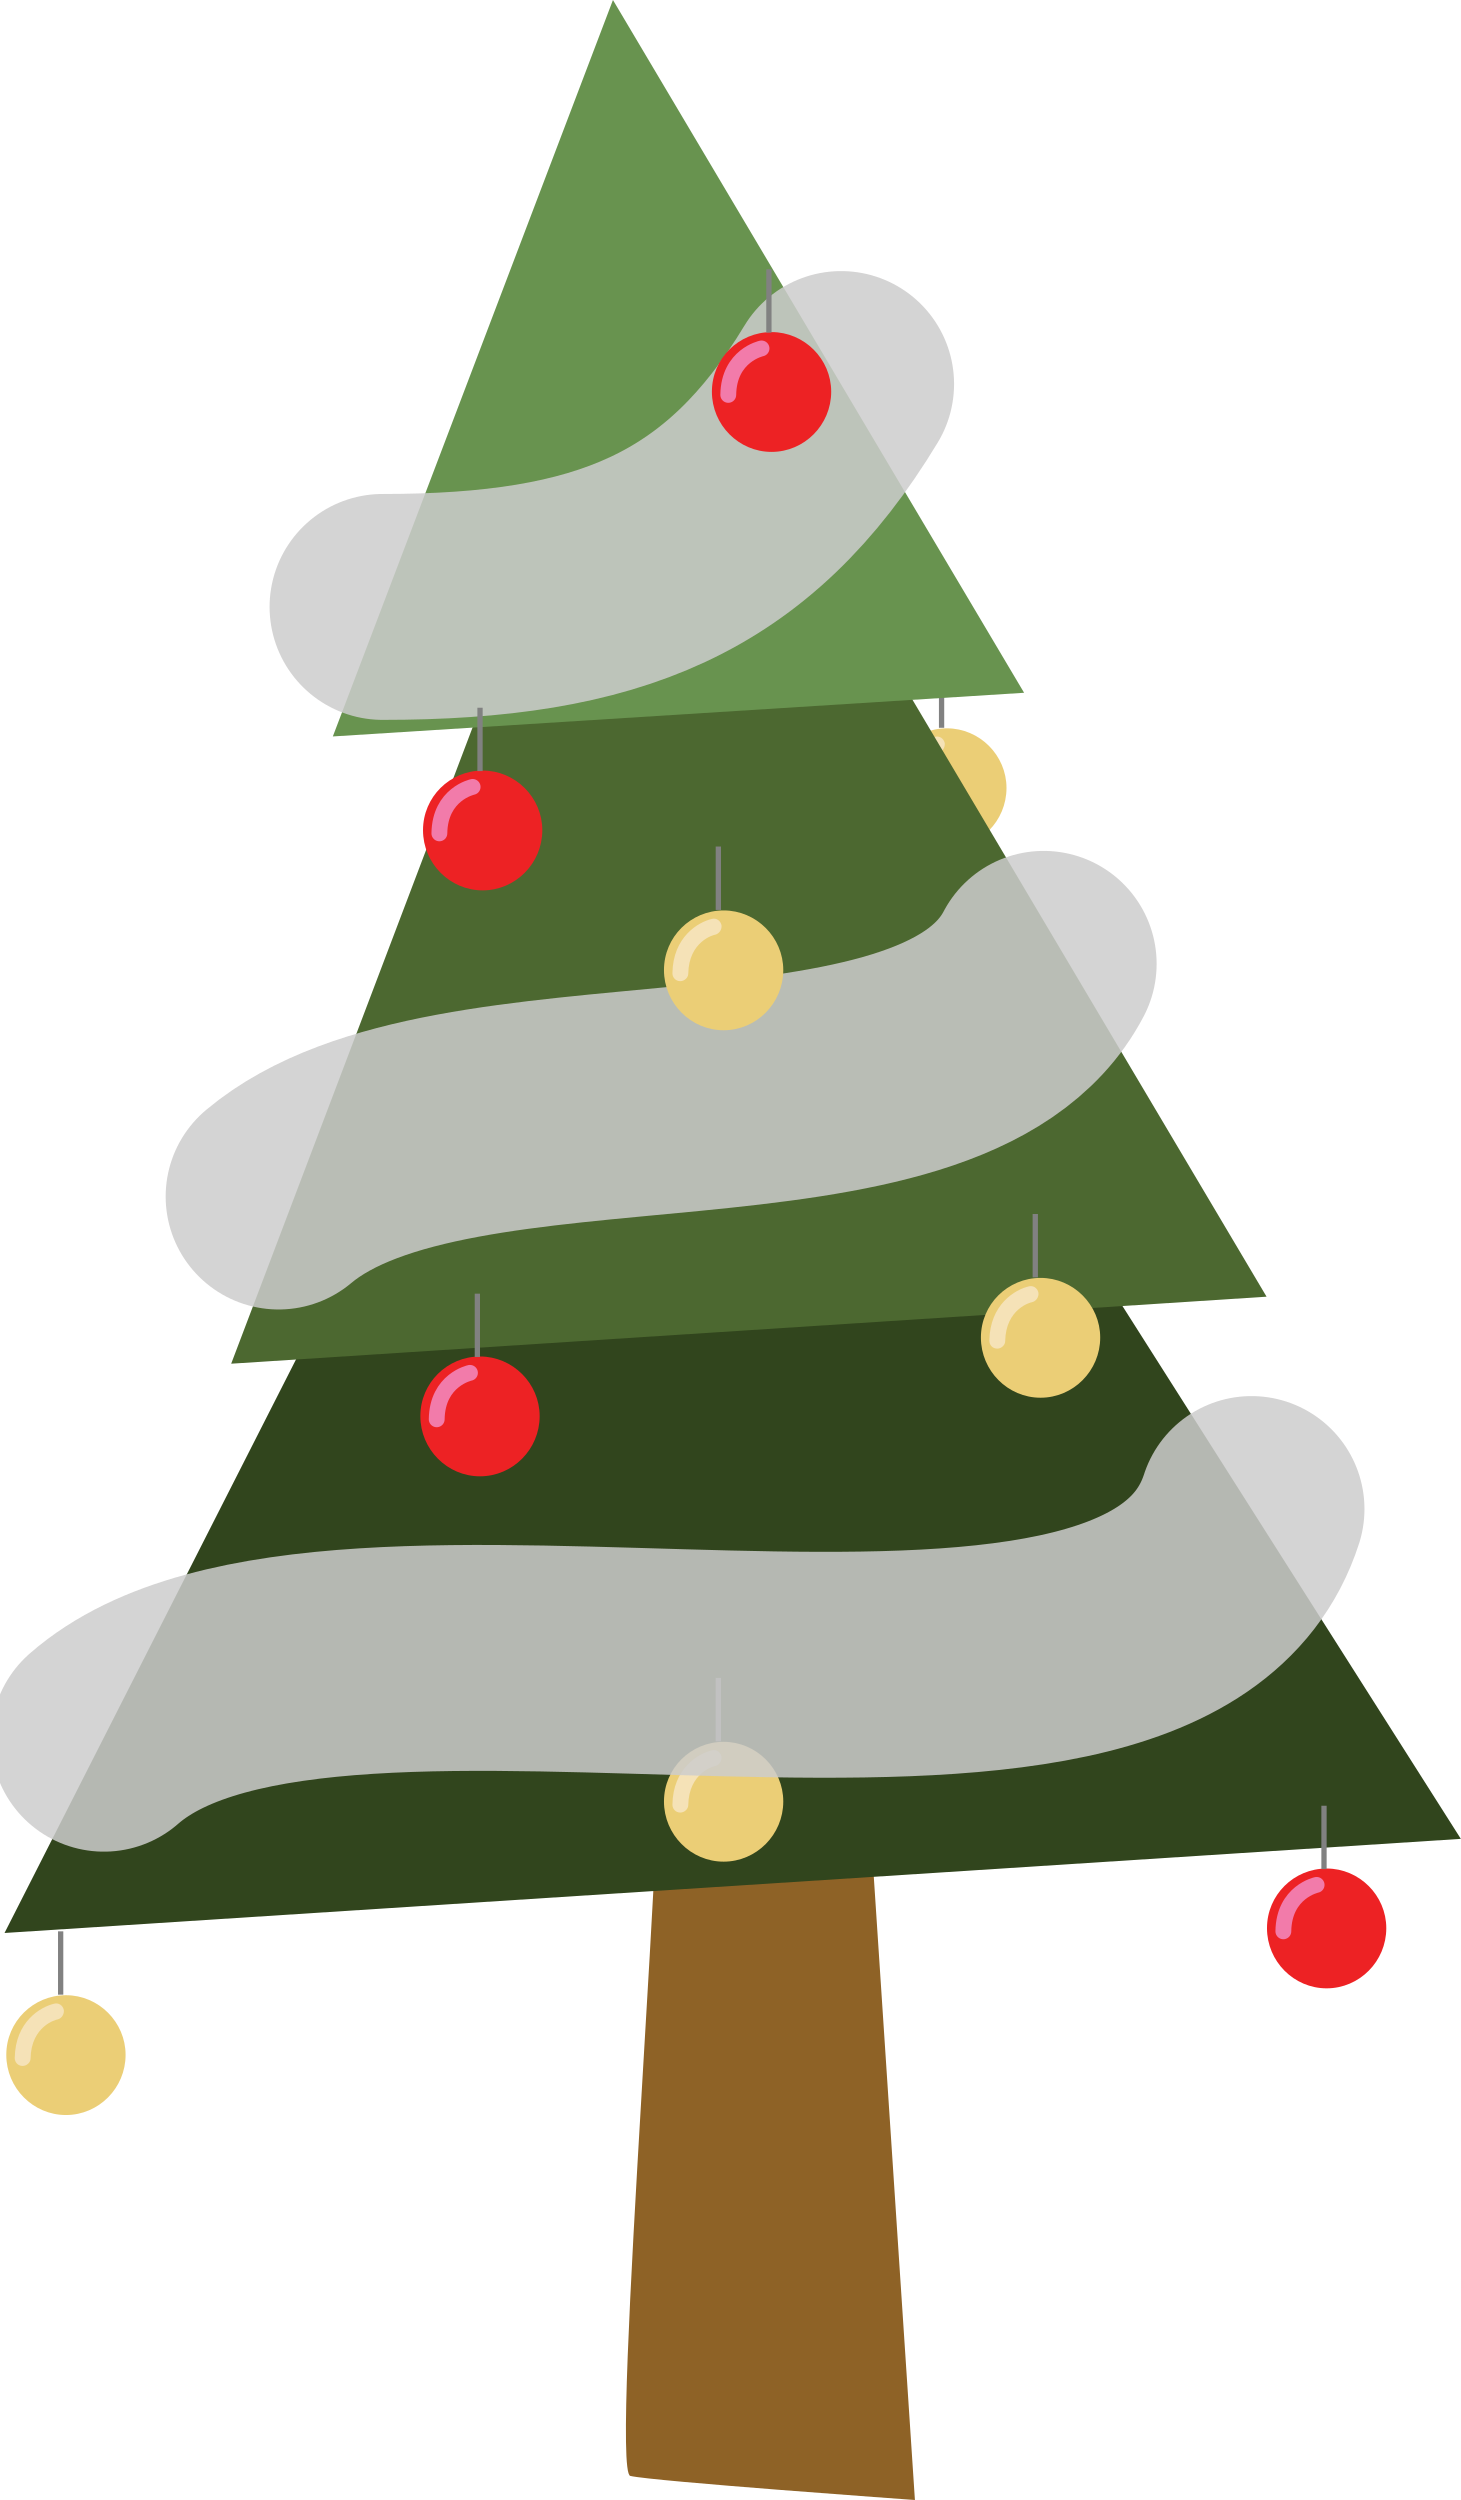
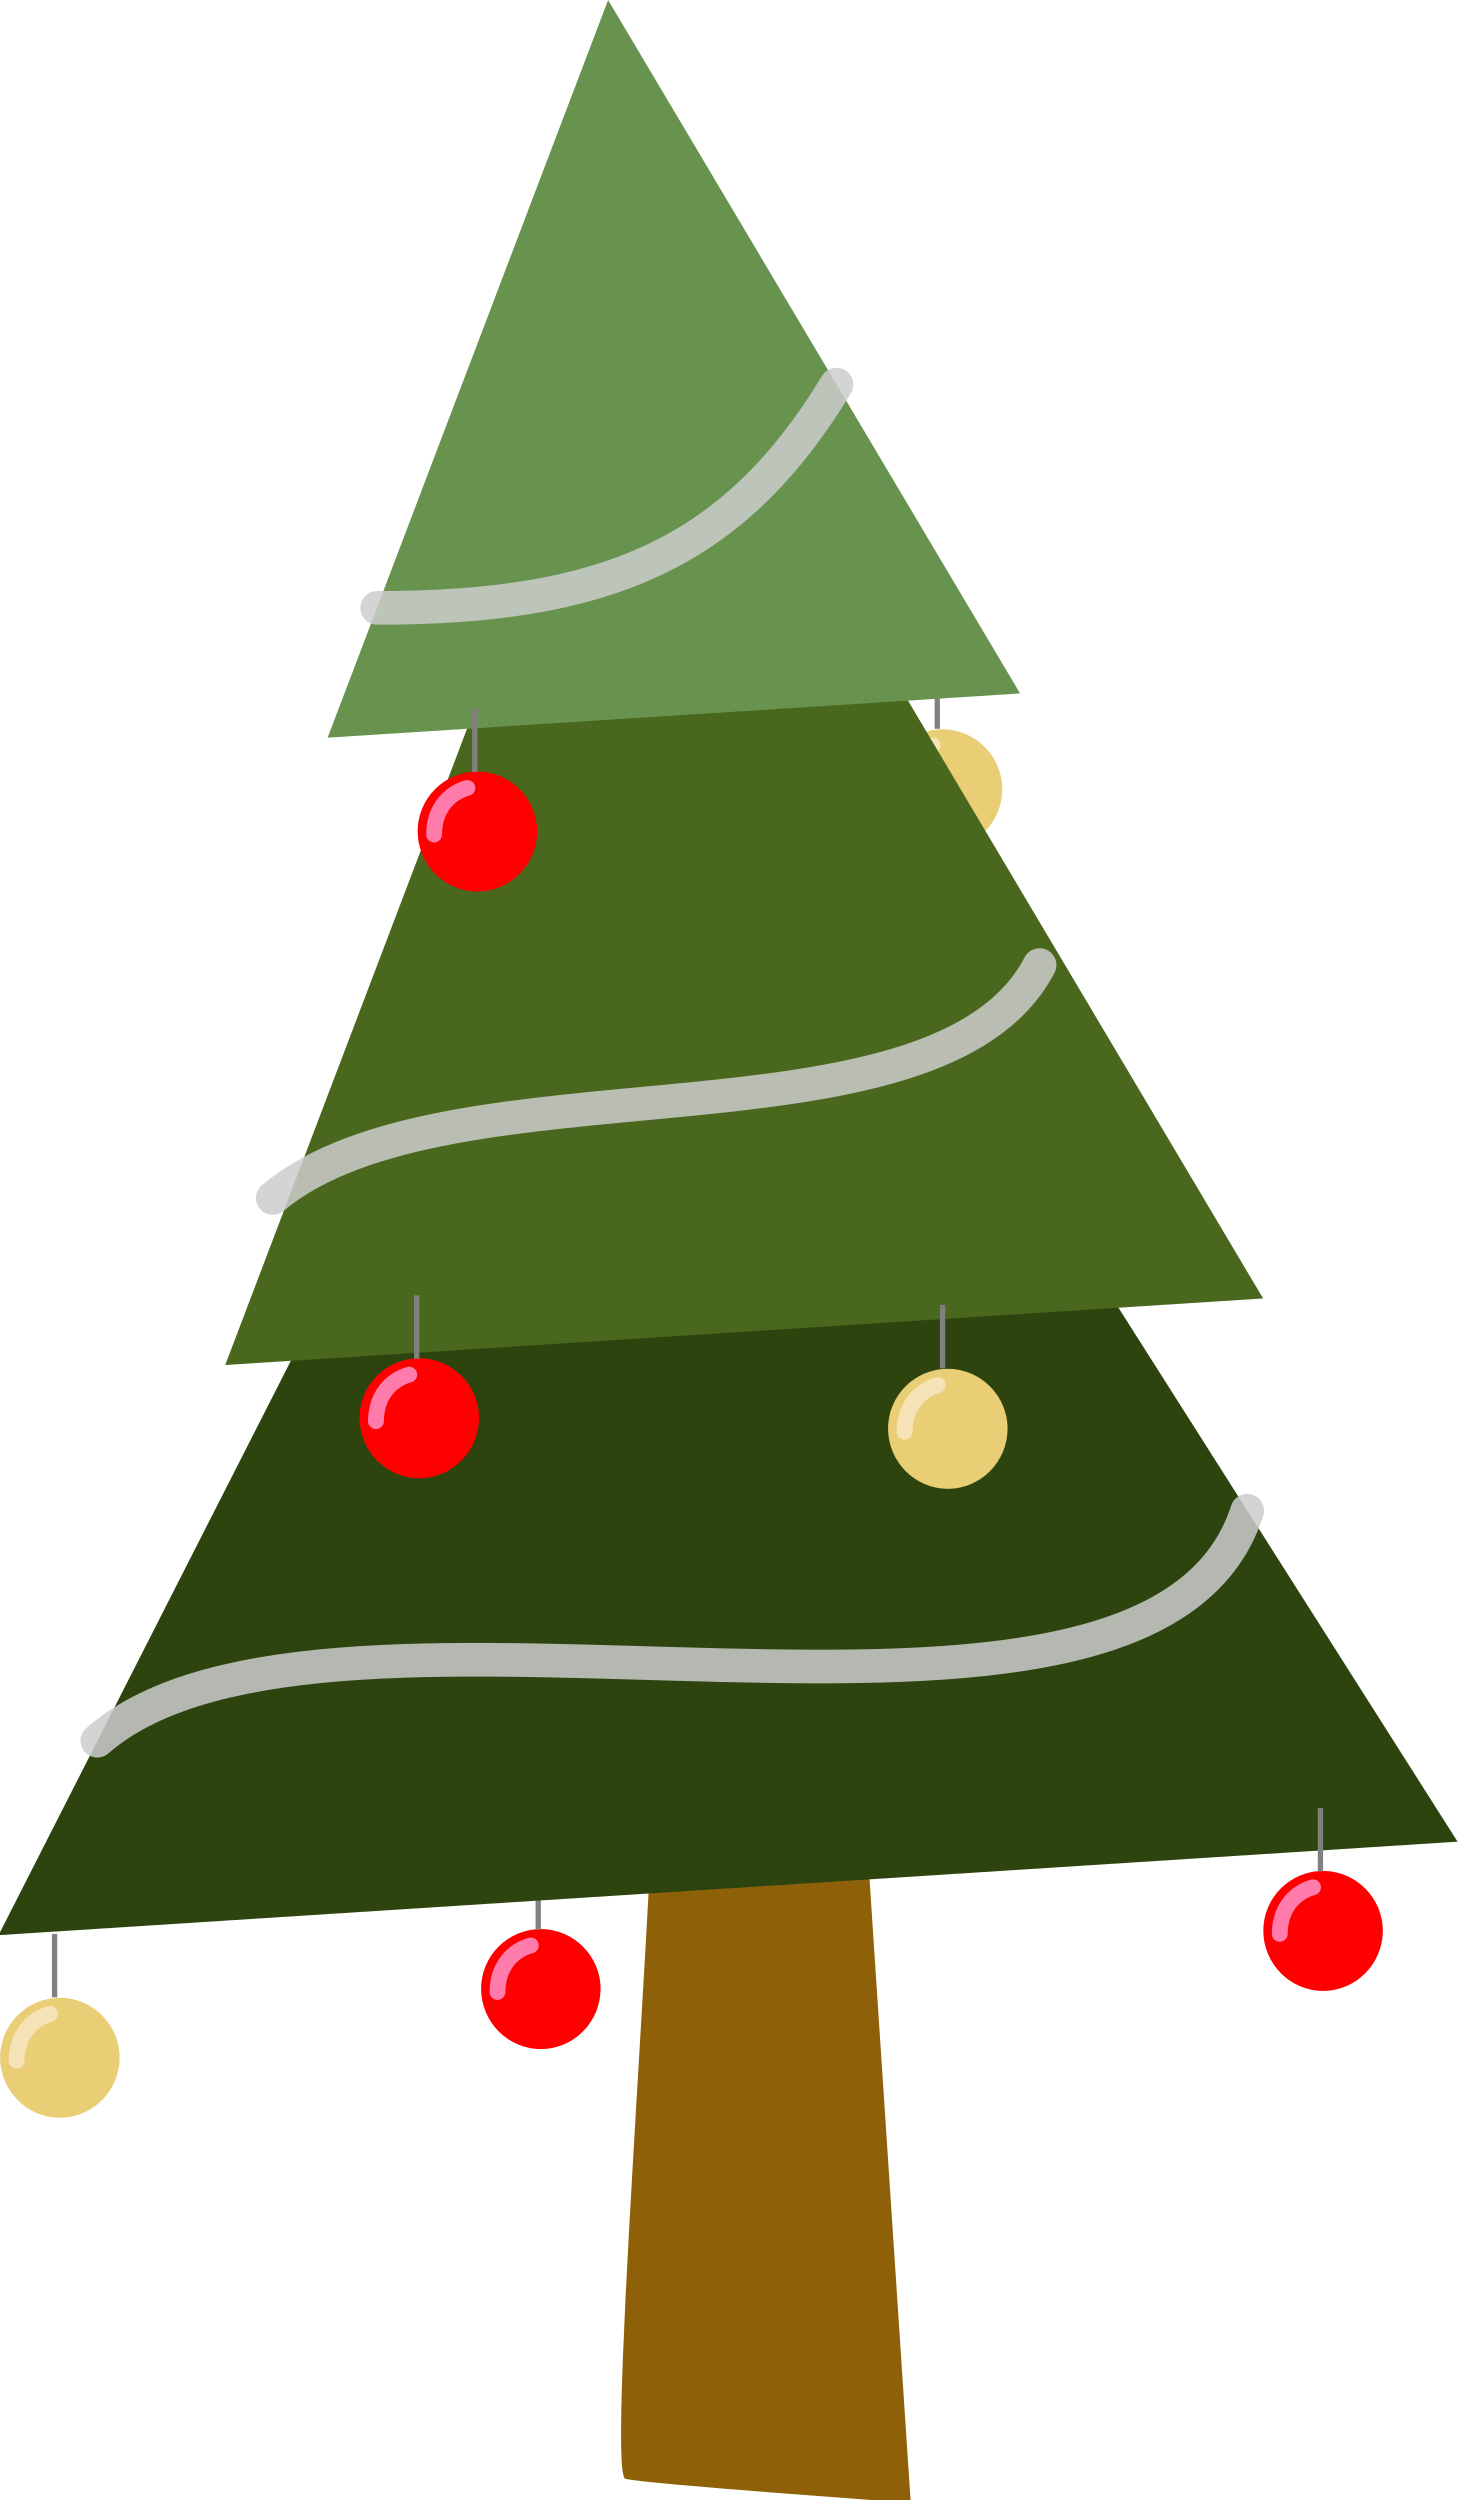
- <svg xmlns="http://www.w3.org/2000/svg" xmlns:xlink="http://www.w3.org/1999/xlink" viewBox="0 0 194 332" enable-background="new 0 0 194 332">
-   <symbol id="b" viewBox="-12 -17.3 24 34.6">
-     <path fill="#ED2224" d="M11.3-5.9c0-6.3-5.1-11.4-11.3-11.4s-11.3 5.1-11.3 11.4S-6.2 5.4 0 5.4 11.3.3 11.3-5.9z" />
-     <path stroke="#818181" stroke-linecap="square" stroke-miterlimit="10" fill="none" d="M-.5 5.8v11" />
-     <path stroke="#F27BAA" stroke-width="3" stroke-linecap="round" stroke-miterlimit="10" d="M-1.9 2.3S-8.1 1-8.2-6.5" fill="none" />
+ <svg xmlns="http://www.w3.org/2000/svg" xmlns:xlink="http://www.w3.org/1999/xlink" viewBox="653.2 39.9 606.3 1040.1" enable-background="new 653.2 39.9 606.3 1040.1">
+   <symbol id="b" viewBox="-12 -17.1 24 34.6">
+     <path fill="#f00" d="M11.3-5.7C11.3-12 6.2-17.1 0-17.1S-11.3-12-11.3-5.7-6.2 5.6 0 5.6 11.3.5 11.3-5.7z" />
+     <path stroke="#808080" stroke-linecap="square" stroke-miterlimit="10" fill="none" d="M-.5 6v11" />
+     <path stroke="#FF7BAC" stroke-width="3" stroke-linecap="round" stroke-miterlimit="10" d="M-1.9 2.5s-6.2-1.3-6.3-8.8" fill="none" />
  </symbol>
-   <symbol id="a" viewBox="-12 -17.4 24 34.8">
-     <path fill="#EBCE76" d="M11.8-6c0-6.3-5.1-11.4-11.3-11.4S-10.8-12.3-10.8-6-5.7 5.3.5 5.3 11.8.2 11.8-6z" />
-     <path stroke="#818181" stroke-linecap="square" stroke-miterlimit="10" fill="none" d="M-.5 5.9v11" />
-     <path fill="#F5E2B7" d="M-7.7-8.1c-.9 0-1.5.7-1.5 1.5.1 6.9 4.9 9.7 7.5 10.3.8.2 1.6-.3 1.8-1.2C.2 1.7-.3.9-1.1.7c-.2 0-5-1.2-5.1-7.4 0-.7-.7-1.4-1.5-1.4z" />
+   <symbol id="a" viewBox="-12.5 -17.1 24 34.8">
+     <path fill="#EACE76" d="M11.3-5.7C11.3-12 6.2-17.1 0-17.1S-11.3-12-11.3-5.7-6.2 5.6 0 5.6 11.3.5 11.3-5.7z" />
+     <path stroke="#808080" stroke-linecap="square" stroke-miterlimit="10" fill="none" d="M-1 6.2v11" />
+     <path fill="#F5E2B6" d="M-8.2-7.8c-.9 0-1.5.7-1.5 1.5C-9.6.6-4.8 3.4-2.2 4c.8.2 1.6-.3 1.8-1.2C-.3 2-.8 1.2-1.6 1c-.2 0-5-1.2-5.1-7.4 0-.7-.7-1.4-1.5-1.4z" />
  </symbol>
-   <use xlink:href="#a" width="24" height="34.8" x="-12" y="-17.4" transform="matrix(.701 0 0 -.701 125.391 100.436)" overflow="visible" />
-   <use xlink:href="#b" width="24" height="34.6" x="-12" y="-17.3" transform="matrix(.701 0 0 -.701 92.644 230.842)" overflow="visible" />
-   <path fill="#8E6226" d="M87.2 226.8c2.1 2.1-6.3 101.3-3.5 102 2.8.7 37.8 3.2 37.8 3.2l-7.1-107.6-27.2 2.4z" />
-   <path fill="#31451D" d="M90.1 80.6L.6 256.7 194 244.2z" />
-   <path fill="#4C6830" d="M86.4 34.3L30.7 181.1l137.5-8.9z" />
-   <path fill="#68934F" d="M81.4 0L44.2 97.8 136 92z" />
-   <path opacity=".85" stroke="#CDCCCC" stroke-width="30" stroke-linecap="round" stroke-miterlimit="10" enable-background="new" d="M111.7 51C98 73.7 80.7 80.6 50.8 80.6M138.6 128C125 154 60.2 139.4 37 158.9" fill="none" />
-   <use xlink:href="#b" width="24" height="34.6" x="-12" y="-17.3" transform="matrix(.701 0 0 -.701 64.097 106.115)" overflow="visible" enable-background="new" />
-   <use xlink:href="#b" width="24" height="34.6" x="-12" y="-17.3" transform="matrix(.701 0 0 -.701 102.462 47.886)" overflow="visible" enable-background="new" />
-   <use xlink:href="#a" width="24" height="34.8" x="-12" y="-17.4" transform="matrix(.701 0 0 -.701 137.835 173.42)" overflow="visible" enable-background="new" />
-   <use xlink:href="#a" width="24" height="34.8" x="-12" y="-17.4" transform="matrix(.701 0 0 -.701 95.747 124.621)" overflow="visible" enable-background="new" />
-   <use xlink:href="#a" width="24" height="34.8" x="-12" y="-17.4" transform="matrix(.701 0 0 -.701 95.747 235.03)" overflow="visible" enable-background="new" />
-   <use xlink:href="#b" width="24" height="34.6" x="-12" y="-17.3" transform="matrix(.701 0 0 -.701 63.744 183.927)" overflow="visible" enable-background="new" />
-   <use xlink:href="#a" width="24" height="34.8" x="-12" y="-17.4" transform="matrix(.701 0 0 -.701 8.406 268.679)" overflow="visible" enable-background="new" />
-   <use xlink:href="#b" width="24" height="34.6" x="-12" y="-17.3" transform="matrix(.701 0 0 -.701 176.178 251.925)" overflow="visible" enable-background="new" />
-   <path opacity=".85" stroke="#CDCCCC" stroke-width="30" stroke-linecap="round" stroke-miterlimit="10" enable-background="new" d="M166.2 200.4c-13.1 40.7-121.9 3.8-152.4 30.5" fill="none" />
+   <use xlink:href="#a" width="24" height="34.8" x="-12.5" y="-17.1" transform="matrix(2.199 0 0 -2.199 1045.332 355.631)" overflow="visible" />
+   <use xlink:href="#b" width="24" height="34.6" x="-12" y="-17.1" transform="matrix(2.199 0 0 -2.199 878.213 854.79)" overflow="visible" />
+   <path fill="#8E6008" d="M924.4 751.4c6.6 6.6-19.8 317.6-11 319.8 8.8 2.2 118.7 10 118.7 10l-22.3-337.6-85.4 7.8z" />
+   <path fill="#2D440F" d="M933.6 292.8L652.6 845l607-38.9z" />
+   <path fill="#4A671E" d="M921.8 147.6L746.9 607.8l431.8-27.7z" />
+   <path fill="#68934F" d="M906.2 39.9L789.5 346.8l288.1-18.4z" />
+   <path opacity=".85" stroke="#ccc" stroke-width="14" stroke-linecap="round" stroke-miterlimit="10" d="M1001.2 199.9c-43.2 71.4-97.3 92.9-191.1 92.9M1085.7 441.4c-42.5 81.5-246 35.7-319 96.9M1172.1 668.4c-41.1 127.5-382.6 12-478.4 95.7" fill="none" />
+   <use xlink:href="#b" width="24" height="34.6" x="-12" y="-17.1" transform="matrix(2.199 0 0 -2.199 851.825 373.222)" overflow="visible" />
+   <use xlink:href="#a" width="24" height="34.8" x="-12.5" y="-17.1" transform="matrix(2.199 0 0 -2.199 1047.531 621.702)" overflow="visible" />
+   <use xlink:href="#b" width="24" height="34.6" x="-12" y="-17.1" transform="matrix(2.199 0 0 -2.199 827.637 617.304)" overflow="visible" />
+   <use xlink:href="#a" width="24" height="34.8" x="-12.5" y="-17.1" transform="matrix(2.199 0 0 -2.199 678.109 883.376)" overflow="visible" />
+   <use xlink:href="#b" width="24" height="34.6" x="-12" y="-17.1" transform="matrix(2.199 0 0 -2.199 1203.655 830.601)" overflow="visible" />
</svg>
